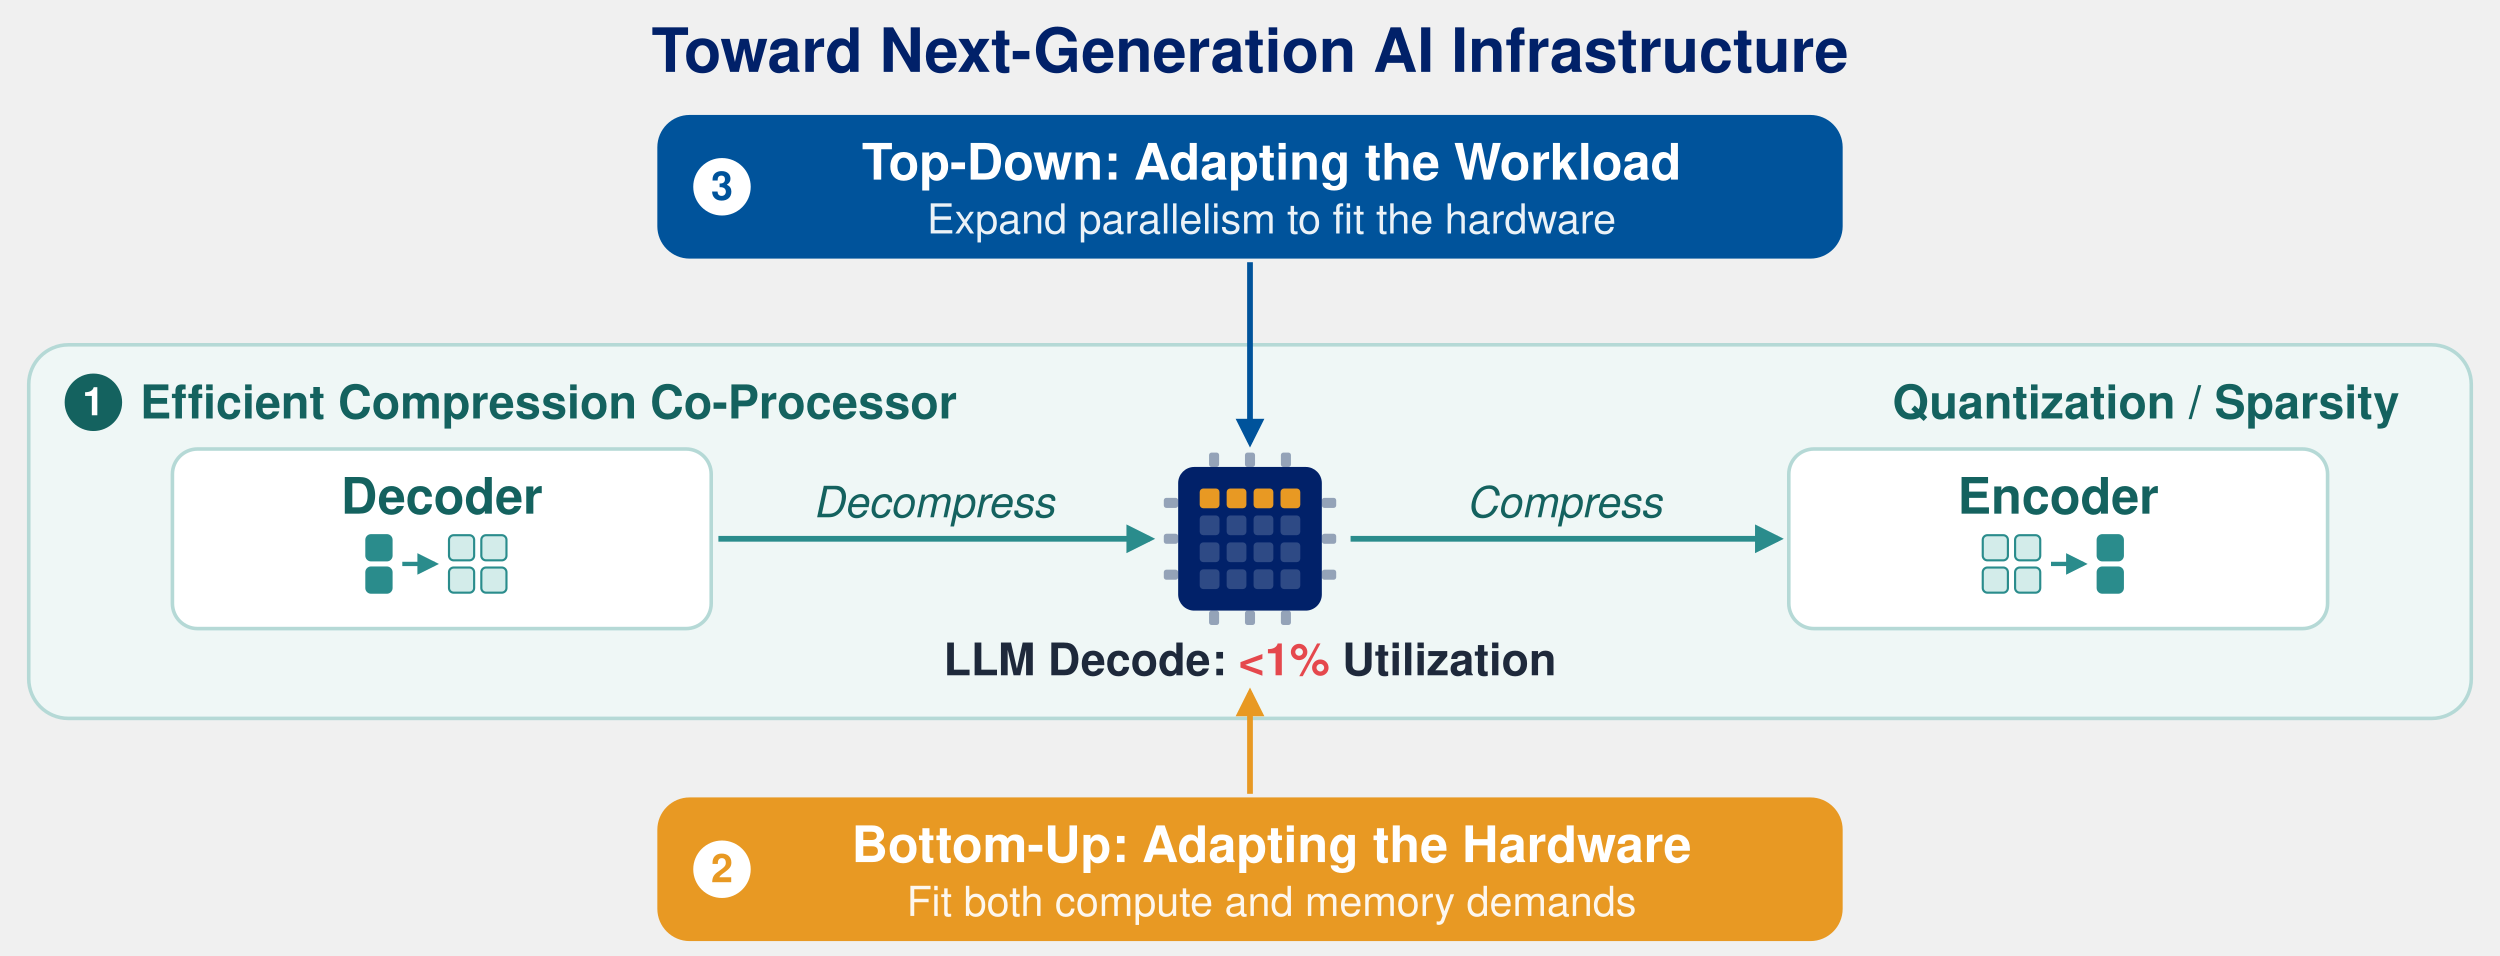
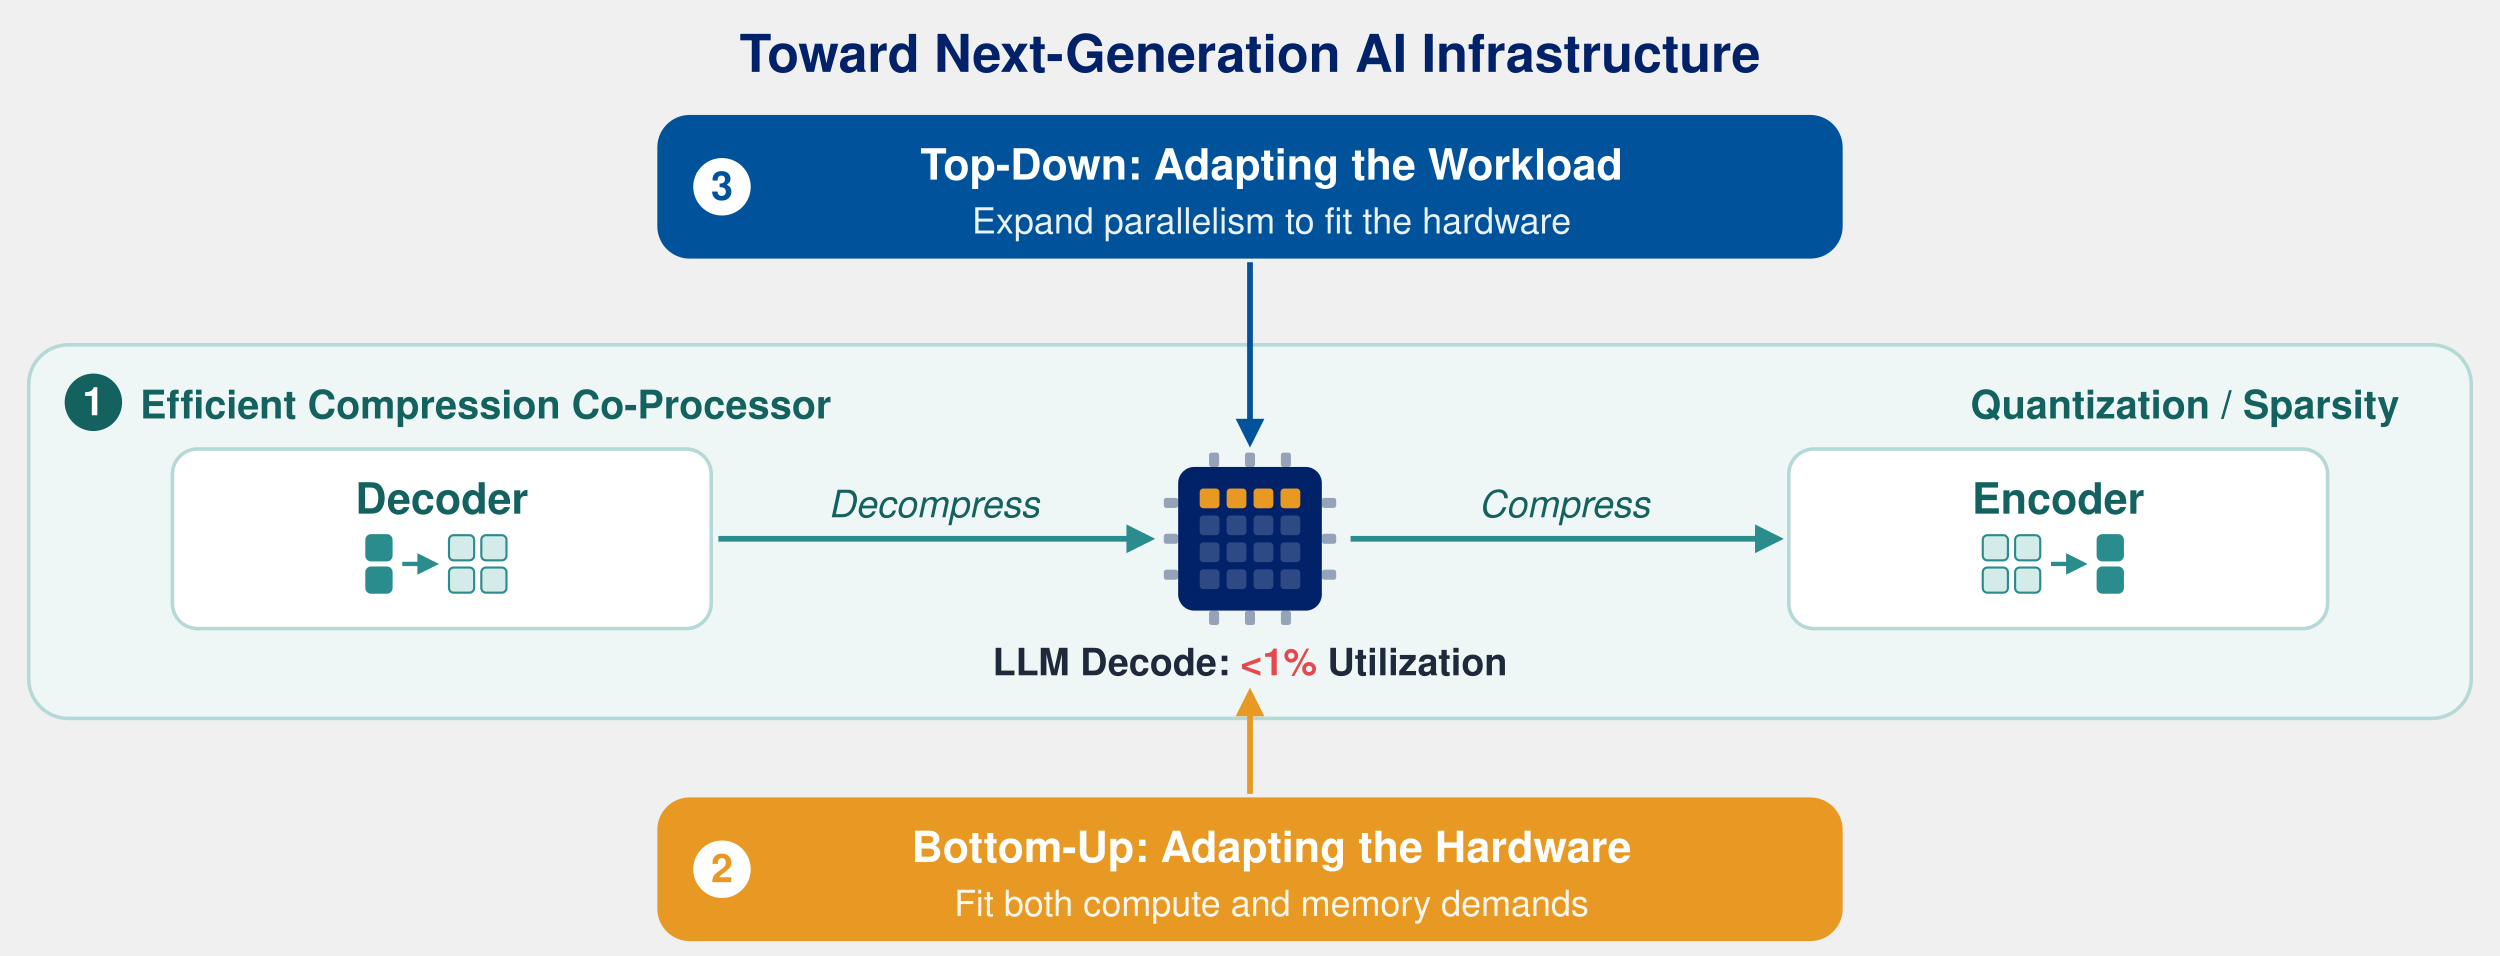
<svg xmlns="http://www.w3.org/2000/svg" viewBox="52 0 696 266" width="1200" height="459" style="width:100%;max-width:1200px;height:auto" font-family="-apple-system, BlinkMacSystemFont, 'Segoe UI', Helvetica, Arial, sans-serif" role="img" aria-label="Research overview">
  <defs>
    <marker id="m1" viewBox="0 0 10 10" refX="8" refY="5" markerWidth="5" markerHeight="5" orient="auto">
      <path d="M0,0 L10,5 L0,10 z" fill="#2A8C8C" />
    </marker>
    <marker id="m2" viewBox="0 0 10 10" refX="8" refY="5" markerWidth="5" markerHeight="5" orient="auto">
      <path d="M0,0 L10,5 L0,10 z" fill="#00539B" />
    </marker>
    <marker id="m3" viewBox="0 0 10 10" refX="8" refY="5" markerWidth="5" markerHeight="5" orient="auto">
      <path d="M0,0 L10,5 L0,10 z" fill="#E89923" />
    </marker>
  </defs>
-   <text x="400.0" y="20" text-anchor="middle" font-size="17" font-weight="700" fill="#012169">Toward Next-Generation AI Infrastructure</text>
+   <text x="400.0" y="20" text-anchor="middle" font-size="14.5" font-weight="700" fill="#012169">Toward Next-Generation AI Infrastructure</text>
  <g transform="translate(0,28)">
    <rect x="60" y="68" width="680" height="104" rx="11" fill="#EFF7F6" stroke="#B5D9D6" />
    <circle cx="78" cy="84" r="8" fill="#14625F" />
    <text x="78" y="87.6" text-anchor="middle" font-size="11" font-weight="700" fill="#fff">1</text>
-     <text x="91" y="88.5" font-size="13" font-weight="700" fill="#14625F">Efficient Compression Co-Processor</text>
-     <text x="720" y="88.5" text-anchor="end" font-size="13" font-weight="700" fill="#14625F">Quantization / Sparsity</text>
+     <text x="91" y="88.5" font-size="11" font-weight="700" fill="#14625F">Efficient Compression Co-Processor</text>
+     <text x="720" y="88.5" text-anchor="end" font-size="11" font-weight="700" fill="#14625F">Quantization / Sparsity</text>
    <rect x="100" y="97.0" width="150" height="50" rx="7" fill="#FFFFFF" stroke="#B5D9D6" />
-     <text x="175.0" y="115.0" text-anchor="middle" font-size="14" font-weight="700" fill="#14625F">Decoder</text>
+     <text x="175.0" y="115.0" text-anchor="middle" font-size="12" font-weight="700" fill="#14625F">Decoder</text>
    <rect x="154.0" y="121.0" width="7" height="7" rx="1.3" fill="#2A8C8C" stroke="#2A8C8C" stroke-width="0.6" />
    <rect x="154.0" y="130.0" width="7" height="7" rx="1.3" fill="#2A8C8C" stroke="#2A8C8C" stroke-width="0.6" />
    <path d="M164.0,129.0 L173.0,129.0" stroke="#2A8C8C" stroke-width="1.2" marker-end="url(#m1)" />
    <rect x="177.0" y="121.0" width="7" height="7" rx="1.3" fill="#D3ECEA" stroke="#2A8C8C" stroke-width="0.6" />
    <rect x="186.0" y="121.0" width="7" height="7" rx="1.3" fill="#D3ECEA" stroke="#2A8C8C" stroke-width="0.6" />
    <rect x="177.0" y="130.0" width="7" height="7" rx="1.3" fill="#D3ECEA" stroke="#2A8C8C" stroke-width="0.6" />
    <rect x="186.0" y="130.0" width="7" height="7" rx="1.3" fill="#D3ECEA" stroke="#2A8C8C" stroke-width="0.6" />
    <rect x="550" y="97.0" width="150" height="50" rx="7" fill="#FFFFFF" stroke="#B5D9D6" />
-     <text x="625.0" y="115.0" text-anchor="middle" font-size="14" font-weight="700" fill="#14625F">Encoder</text>
+     <text x="625.0" y="115.0" text-anchor="middle" font-size="12" font-weight="700" fill="#14625F">Encoder</text>
    <rect x="604.0" y="121.0" width="7" height="7" rx="1.3" fill="#D3ECEA" stroke="#2A8C8C" stroke-width="0.6" />
    <rect x="613.0" y="121.0" width="7" height="7" rx="1.3" fill="#D3ECEA" stroke="#2A8C8C" stroke-width="0.6" />
    <rect x="604.0" y="130.0" width="7" height="7" rx="1.3" fill="#D3ECEA" stroke="#2A8C8C" stroke-width="0.6" />
    <rect x="613.0" y="130.0" width="7" height="7" rx="1.3" fill="#D3ECEA" stroke="#2A8C8C" stroke-width="0.6" />
    <path d="M623.0,129.0 L632.0,129.0" stroke="#2A8C8C" stroke-width="1.2" marker-end="url(#m1)" />
    <rect x="636.0" y="121.0" width="7" height="7" rx="1.3" fill="#2A8C8C" stroke="#2A8C8C" stroke-width="0.6" />
    <rect x="636.0" y="130.0" width="7" height="7" rx="1.3" fill="#2A8C8C" stroke="#2A8C8C" stroke-width="0.6" />
    <line x1="252" y1="122" x2="372.0" y2="122" stroke="#2A8C8C" stroke-width="1.6" marker-end="url(#m1)" />
-     <text x="312.0" y="116" text-anchor="middle" font-size="12" font-style="italic" fill="#14625F">Decompress</text>
+     <text x="312.0" y="116" text-anchor="middle" font-size="10.5" font-style="italic" fill="#14625F">Decompress</text>
    <line x1="428.0" y1="122" x2="547" y2="122" stroke="#2A8C8C" stroke-width="1.6" marker-end="url(#m1)" />
-     <text x="487.5" y="116" text-anchor="middle" font-size="12" font-style="italic" fill="#14625F">Compress</text>
+     <text x="487.5" y="116" text-anchor="middle" font-size="10.5" font-style="italic" fill="#14625F">Compress</text>
    <g fill="#94A3B8">
      <rect x="388.6" y="98.0" width="2.8" height="4" rx="0.7" />
      <rect x="388.6" y="142.0" width="2.8" height="4" rx="0.7" />
      <rect x="376.0" y="110.6" width="4" height="2.8" rx="0.7" />
      <rect x="420.0" y="110.6" width="4" height="2.8" rx="0.7" />
      <rect x="398.6" y="98.0" width="2.8" height="4" rx="0.7" />
      <rect x="398.6" y="142.0" width="2.8" height="4" rx="0.7" />
      <rect x="376.0" y="120.6" width="4" height="2.8" rx="0.7" />
      <rect x="420.0" y="120.6" width="4" height="2.8" rx="0.7" />
      <rect x="408.6" y="98.0" width="2.8" height="4" rx="0.7" />
      <rect x="408.6" y="142.0" width="2.8" height="4" rx="0.7" />
      <rect x="376.0" y="130.6" width="4" height="2.8" rx="0.7" />
      <rect x="420.0" y="130.6" width="4" height="2.8" rx="0.7" />
    </g>
    <rect x="380.0" y="102.0" width="40" height="40" rx="4.5" fill="#012169" />
    <rect x="386.00" y="108.00" width="5.50" height="5.50" rx="1" fill="#E89923" />
    <rect x="393.50" y="108.00" width="5.50" height="5.50" rx="1" fill="#E89923" />
    <rect x="401.00" y="108.00" width="5.50" height="5.50" rx="1" fill="#E89923" />
    <rect x="408.50" y="108.00" width="5.50" height="5.50" rx="1" fill="#E89923" />
    <rect x="386.00" y="115.50" width="5.50" height="5.50" rx="1" fill="#2E4A85" />
    <rect x="393.50" y="115.50" width="5.50" height="5.50" rx="1" fill="#2E4A85" />
    <rect x="401.00" y="115.50" width="5.50" height="5.50" rx="1" fill="#2E4A85" />
    <rect x="408.50" y="115.50" width="5.50" height="5.50" rx="1" fill="#2E4A85" />
    <rect x="386.00" y="123.00" width="5.50" height="5.50" rx="1" fill="#2E4A85" />
    <rect x="393.50" y="123.00" width="5.50" height="5.50" rx="1" fill="#2E4A85" />
    <rect x="401.00" y="123.00" width="5.50" height="5.50" rx="1" fill="#2E4A85" />
    <rect x="408.50" y="123.00" width="5.50" height="5.50" rx="1" fill="#2E4A85" />
    <rect x="386.00" y="130.50" width="5.50" height="5.50" rx="1" fill="#2E4A85" />
    <rect x="393.50" y="130.50" width="5.50" height="5.50" rx="1" fill="#2E4A85" />
    <rect x="401.00" y="130.50" width="5.50" height="5.50" rx="1" fill="#2E4A85" />
    <rect x="408.50" y="130.50" width="5.50" height="5.50" rx="1" fill="#2E4A85" />
-     <text x="400.0" y="160.0" text-anchor="middle" font-size="12.5" font-weight="600" fill="#1E293B">LLM Decode: <tspan font-weight="700" fill="#E5484D">&lt;1%</tspan> Utilization</text>
+     <text x="400.0" y="160.0" text-anchor="middle" font-size="10.5" font-weight="600" fill="#1E293B">LLM Decode: <tspan font-weight="700" fill="#E5484D">&lt;1%</tspan> Utilization</text>
    <rect x="235.0" y="4" width="330" height="40" rx="9" fill="#00539B" />
    <circle cx="253.0" cy="24" r="8" fill="#fff" />
    <text x="253.0" y="27.6" text-anchor="middle" font-size="11" font-weight="700" fill="#00539B">3</text>
-     <text x="406.0" y="22" text-anchor="middle" font-size="14" font-weight="700" fill="#FFFFFF">Top-Down: Adapting the Workload</text>
-     <text x="406.0" y="37" text-anchor="middle" font-size="11.5" fill="#FFFFFF" fill-opacity="0.92">Expand parallelism to fit the hardware</text>
+     <text x="406.0" y="22" text-anchor="middle" font-size="12" font-weight="700" fill="#FFFFFF">Top-Down: Adapting the Workload</text>
+     <text x="406.0" y="37" text-anchor="middle" font-size="10" fill="#FFFFFF" fill-opacity="0.92">Expand parallelism to fit the hardware</text>
    <line x1="400.0" y1="45" x2="400.0" y2="95.0" stroke="#00539B" stroke-width="1.6" marker-end="url(#m2)" />
    <line x1="400.0" y1="193" x2="400.0" y2="165.0" stroke="#E89923" stroke-width="1.6" marker-end="url(#m3)" />
    <rect x="235.0" y="194" width="330" height="40" rx="9" fill="#E89923" />
    <circle cx="253.0" cy="214" r="8" fill="#fff" />
    <text x="253.0" y="217.6" text-anchor="middle" font-size="11" font-weight="700" fill="#E89923">2</text>
-     <text x="406.0" y="212" text-anchor="middle" font-size="14" font-weight="700" fill="#FFFFFF">Bottom-Up: Adapting the Hardware</text>
-     <text x="406.0" y="227" text-anchor="middle" font-size="11.5" fill="#FFFFFF" fill-opacity="0.92">Fit both compute and memory demands</text>
+     <text x="406.0" y="212" text-anchor="middle" font-size="12" font-weight="700" fill="#FFFFFF">Bottom-Up: Adapting the Hardware</text>
+     <text x="406.0" y="227" text-anchor="middle" font-size="10" fill="#FFFFFF" fill-opacity="0.92">Fit both compute and memory demands</text>
  </g>
</svg>
